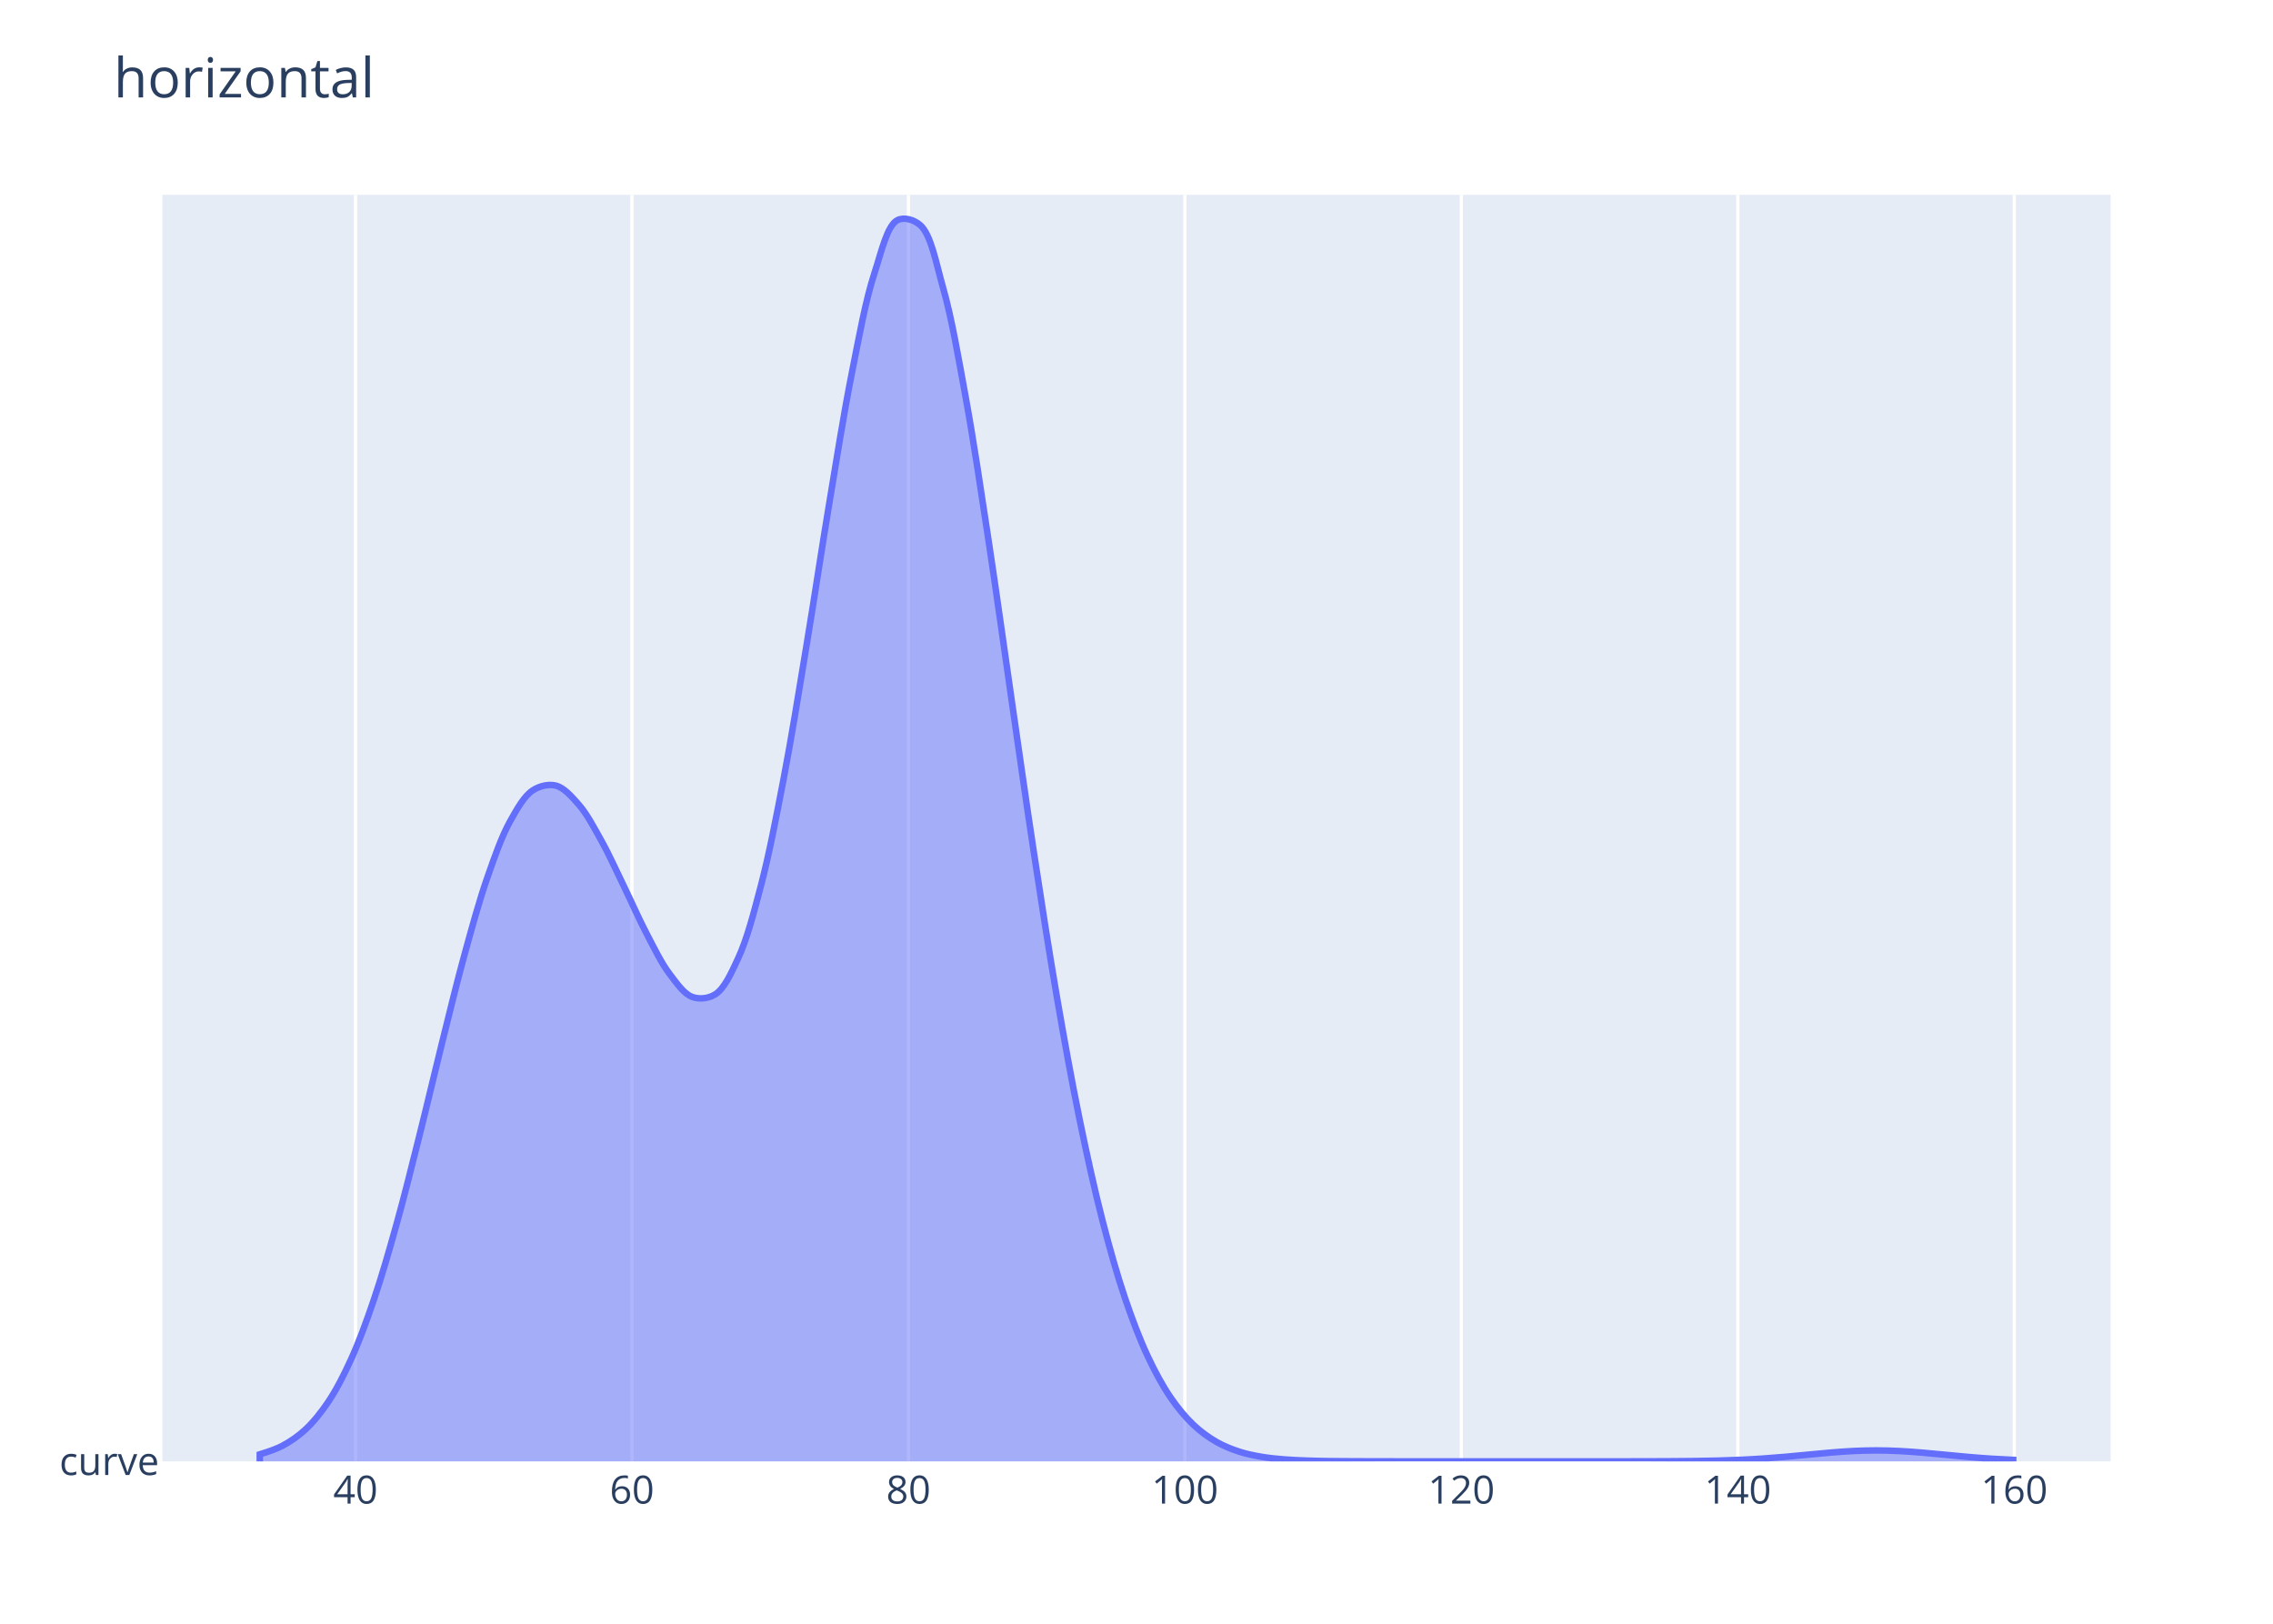
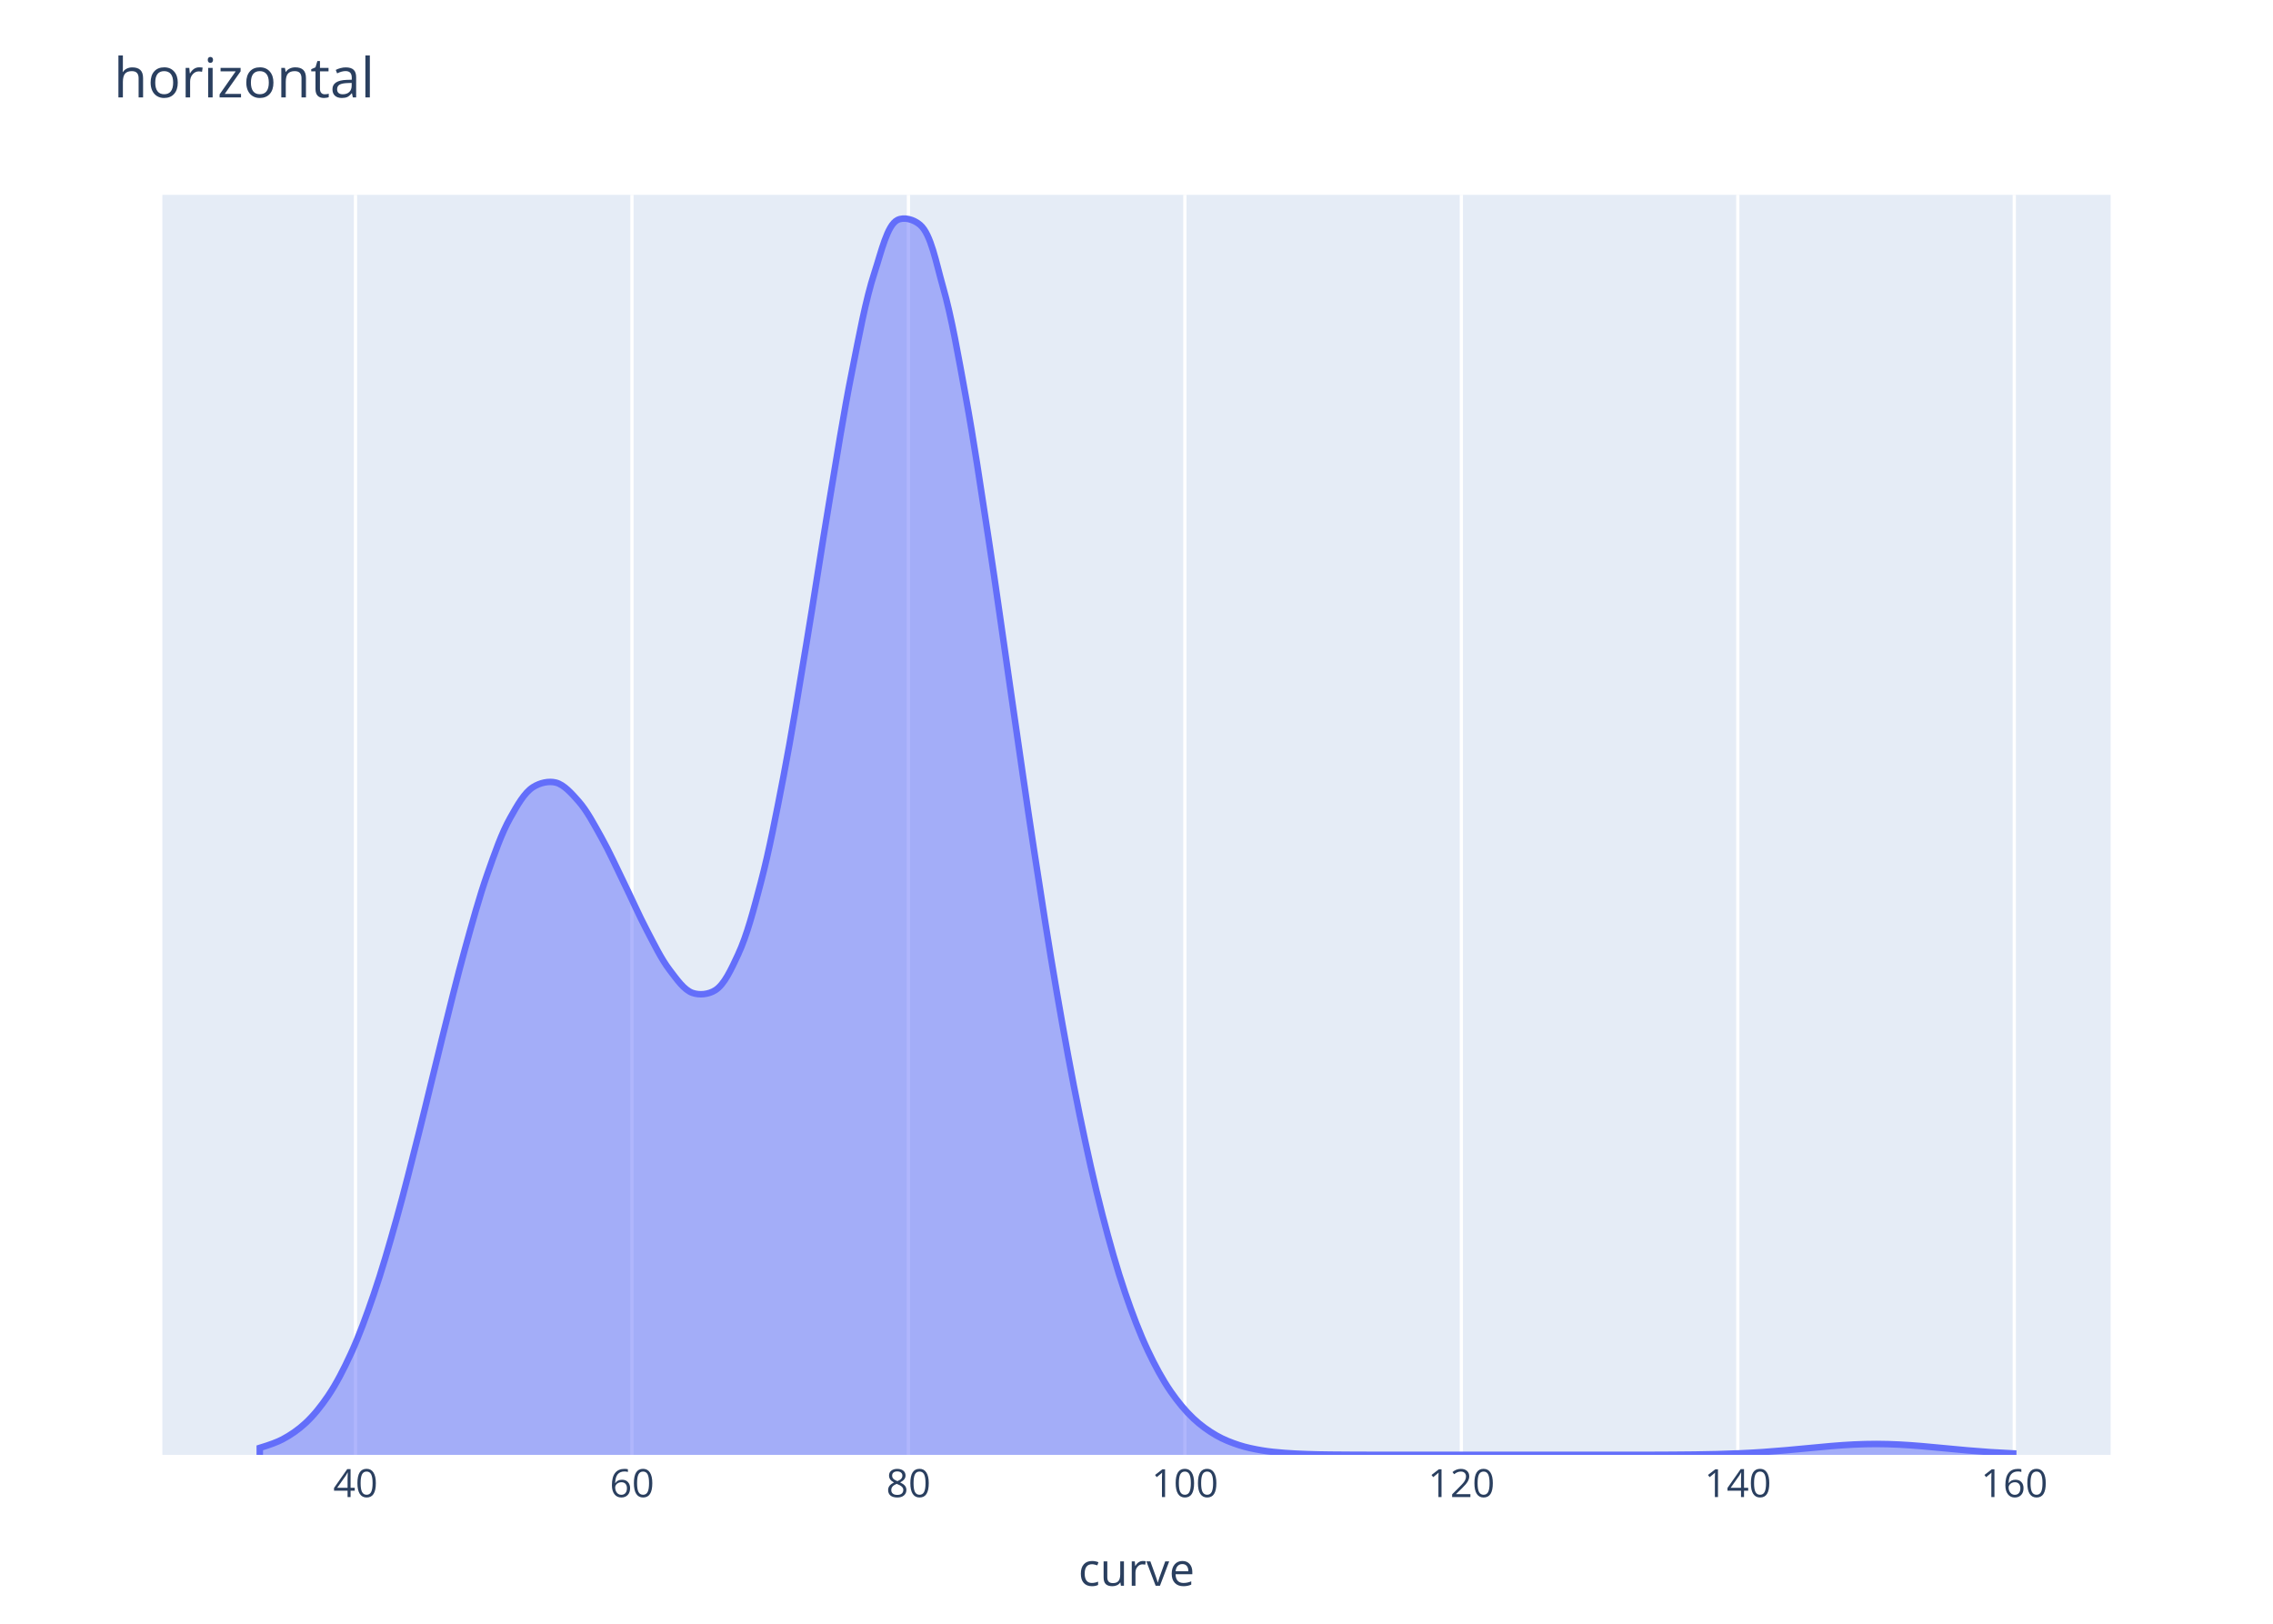
<svg xmlns="http://www.w3.org/2000/svg" class="main-svg" width="700" height="500" viewBox="0 0 700 500">
  <rect x="0" y="0" width="700" height="500" style="fill: rgb(255, 255, 255); fill-opacity: 1;" />
  <defs id="id-1">
    <g class="clips">
      <clipPath id="id-2" class="plotclip">
-         <rect width="600" height="390" />
+         <rect width="600" height="388" />
      </clipPath>
      <clipPath class="axesclip" id="id-3">
        <rect x="50" y="0" width="600" height="500" />
      </clipPath>
      <clipPath class="axesclip" id="id-4">
-         <rect x="0" y="60" width="700" height="390" />
+         <rect x="0" y="60" width="700" height="388" />
      </clipPath>
      <clipPath class="axesclip" id="id-5">
-         <rect x="50" y="60" width="600" height="390" />
+         <rect x="50" y="60" width="600" height="388" />
      </clipPath>
    </g>
    <g class="gradients" />
  </defs>
  <g class="bglayer">
-     <rect class="bg" x="50" y="60" width="600" height="390" style="fill: rgb(229, 236, 246); fill-opacity: 1; stroke-width: 0;" />
+     <rect class="bg" x="50" y="60" width="600" height="388" style="fill: rgb(229, 236, 246); fill-opacity: 1; stroke-width: 0;" />
  </g>
  <g class="layer-below">
    <g class="imagelayer" />
    <g class="shapelayer" />
  </g>
  <g class="cartesianlayer">
    <g class="subplot xy">
      <g class="layer-subplot">
        <g class="shapelayer" />
        <g class="imagelayer" />
      </g>
      <g class="gridlayer">
        <g class="x">
-           <path class="xgrid crisp" transform="translate(109.48,0)" d="M0,60v390" style="stroke: rgb(255, 255, 255); stroke-opacity: 1; stroke-width: 1px;" />
-           <path class="xgrid crisp" transform="translate(194.62,0)" d="M0,60v390" style="stroke: rgb(255, 255, 255); stroke-opacity: 1; stroke-width: 1px;" />
-           <path class="xgrid crisp" transform="translate(279.76,0)" d="M0,60v390" style="stroke: rgb(255, 255, 255); stroke-opacity: 1; stroke-width: 1px;" />
-           <path class="xgrid crisp" transform="translate(364.9,0)" d="M0,60v390" style="stroke: rgb(255, 255, 255); stroke-opacity: 1; stroke-width: 1px;" />
-           <path class="xgrid crisp" transform="translate(450.04,0)" d="M0,60v390" style="stroke: rgb(255, 255, 255); stroke-opacity: 1; stroke-width: 1px;" />
-           <path class="xgrid crisp" transform="translate(535.18,0)" d="M0,60v390" style="stroke: rgb(255, 255, 255); stroke-opacity: 1; stroke-width: 1px;" />
-           <path class="xgrid crisp" transform="translate(620.32,0)" d="M0,60v390" style="stroke: rgb(255, 255, 255); stroke-opacity: 1; stroke-width: 1px;" />
+           <path class="xgrid crisp" transform="translate(109.48,0)" d="M0,60v388" style="stroke: rgb(255, 255, 255); stroke-opacity: 1; stroke-width: 1px;" />
+           <path class="xgrid crisp" transform="translate(194.62,0)" d="M0,60v388" style="stroke: rgb(255, 255, 255); stroke-opacity: 1; stroke-width: 1px;" />
+           <path class="xgrid crisp" transform="translate(279.76,0)" d="M0,60v388" style="stroke: rgb(255, 255, 255); stroke-opacity: 1; stroke-width: 1px;" />
+           <path class="xgrid crisp" transform="translate(364.9,0)" d="M0,60v388" style="stroke: rgb(255, 255, 255); stroke-opacity: 1; stroke-width: 1px;" />
+           <path class="xgrid crisp" transform="translate(450.04,0)" d="M0,60v388" style="stroke: rgb(255, 255, 255); stroke-opacity: 1; stroke-width: 1px;" />
+           <path class="xgrid crisp" transform="translate(535.18,0)" d="M0,60v388" style="stroke: rgb(255, 255, 255); stroke-opacity: 1; stroke-width: 1px;" />
+           <path class="xgrid crisp" transform="translate(620.32,0)" d="M0,60v388" style="stroke: rgb(255, 255, 255); stroke-opacity: 1; stroke-width: 1px;" />
        </g>
        <g class="y" />
      </g>
      <g class="zerolinelayer" />
      <path class="xlines-below" />
      <path class="ylines-below" />
      <g class="overlines-below" />
      <g class="xaxislayer-below" />
      <g class="yaxislayer-below" />
      <g class="overaxes-below" />
      <g class="plot" transform="translate(50,60)" clip-path="url('#id-2')">
        <g class="violinlayer mlayer">
          <g class="trace violins" style="opacity: 1;">
-             <path class="violin" d="M30,390L30,387.84Q34.75,386.39 37.01,385.18C39.43,383.89 41.82,382.26 44.03,380.21C46.53,377.89 48.85,375 51.04,371.75C53.58,367.98 55.86,363.5 58.05,358.71C60.57,353.2 62.84,346.94 65.06,340.43C67.54,333.17 69.82,325.2 72.08,317.11C74.51,308.44 76.78,299.17 79.09,290C81.46,280.57 83.74,270.75 86.1,261.28C88.42,251.99 90.69,242.51 93.12,233.7C95.38,225.5 97.61,217.29 100.13,210.09C102.33,203.82 104.47,197.58 107.14,192.81C109.27,189.02 111.45,185.04 114.16,183.32C116.27,181.98 118.96,181.36 121.17,181.91C123.66,182.53 126.02,185.24 128.18,187.69C130.78,190.65 132.95,194.85 135.19,198.86C137.65,203.25 139.88,208.29 142.21,213.06C144.56,217.89 146.8,223.05 149.22,227.66C151.48,231.97 153.65,236.53 156.23,239.92C158.4,242.77 160.67,246.11 163.25,247.01C165.42,247.77 168.19,247.49 170.26,246.19C173.08,244.42 175.19,239.67 177.27,235.2C180.06,229.22 182.13,221.12 184.29,212.91C186.88,203.05 189.07,191.54 191.3,179.95C193.77,167.1 196.01,153 198.31,139.16C200.69,124.83 202.94,109.69 205.32,95.39C207.62,81.62 209.83,67.44 212.34,54.87C214.54,43.83 216.55,32.48 219.35,23.94C221.43,17.58 223.21,9.42 226.36,7.8C228.37,6.77 231.4,7.58 233.38,9.31C236.72,12.22 238.29,21.07 240.39,28.45C243.13,38.07 245.19,50.31 247.4,62.38C249.9,76.05 252.13,91.31 254.42,106.32C256.82,122.07 259.09,138.66 261.43,154.78C263.76,170.83 266.05,187.16 268.44,202.81C270.73,217.8 273.02,232.7 275.45,246.8C277.71,259.91 280.01,272.71 282.47,284.68C284.71,295.55 286.99,306.01 289.48,315.66C291.7,324.25 293.97,332.41 296.49,339.81C298.69,346.28 300.98,352.36 303.51,357.74C305.7,362.4 308,366.69 310.52,370.36C312.72,373.56 315.05,376.39 317.53,378.74C319.75,380.84 322.13,382.56 324.55,383.96C326.81,385.27 329.19,386.2 331.56,386.98C333.86,387.74 336.22,388.2 338.57,388.6C340.9,389 343.24,389.21 345.58,389.4C347.92,389.59 350.26,389.67 352.6,389.76C354.94,389.85 357.27,389.89 359.61,389.92C361.95,389.95 364.28,389.96 366.62,389.97C368.96,389.98 371.3,389.98 373.64,389.99C375.98,389.99 378.31,390 380.65,390C382.99,390 385.32,390 387.66,390C390,390 392.34,390 394.68,390C397.02,390 399.35,390 401.69,390C404.03,390 406.36,390 408.7,390C411.04,390 413.37,390 415.71,390C418.05,390 420.39,390 422.73,390C425.07,390 427.4,390 429.74,390C432.08,390 434.41,390 436.75,390C439.09,390 441.43,390 443.77,390C446.11,390 448.44,390 450.78,390C453.12,390 455.45,390 457.79,389.99C460.13,389.98 462.47,389.98 464.81,389.96C467.15,389.95 469.48,389.93 471.82,389.9C474.16,389.87 476.49,389.83 478.83,389.77C481.17,389.71 483.5,389.63 485.84,389.53C488.18,389.42 490.52,389.3 492.86,389.14C495.2,388.98 497.53,388.79 499.87,388.59C502.21,388.39 504.54,388.15 506.88,387.93C509.22,387.71 511.56,387.47 513.9,387.28C516.24,387.09 518.57,386.91 520.91,386.8C523.25,386.69 525.58,386.63 527.92,386.63C530.26,386.63 532.6,386.71 534.94,386.82C537.28,386.93 539.61,387.12 541.95,387.31C544.29,387.5 546.62,387.74 548.96,387.96C551.3,388.18 553.63,388.42 555.97,388.62C558.31,388.82 560.65,389.01 562.99,389.16Q565.33,389.31 570,389.54L570,390" style="vector-effect: non-scaling-stroke; stroke-width: 2px; stroke: rgb(99, 110, 250); stroke-opacity: 1; fill: rgb(99, 110, 250); fill-opacity: 0.5;" />
+             <path class="violin" d="M30,388L30,385.85Q34.75,384.41 37.01,383.21C39.43,381.93 41.82,380.3 44.03,378.26C46.53,375.95 48.85,373.07 51.04,369.84C53.58,366.09 55.86,361.64 58.05,356.87C60.57,351.39 62.84,345.15 65.06,338.68C67.54,331.46 69.82,323.54 72.08,315.49C74.51,306.86 76.78,297.65 79.09,288.52C81.46,279.14 83.74,269.36 86.1,259.94C88.42,250.69 90.69,241.27 93.12,232.5C95.38,224.35 97.61,216.18 100.13,209.02C102.33,202.79 104.47,196.57 107.14,191.83C109.27,188.05 111.45,184.1 114.16,182.38C116.27,181.04 118.96,180.43 121.17,180.98C123.66,181.6 126.02,184.29 128.18,186.73C130.78,189.67 132.95,193.85 135.19,197.84C137.65,202.21 139.88,207.22 142.21,211.97C144.56,216.77 146.8,221.9 149.22,226.49C151.48,230.78 153.65,235.31 156.23,238.69C158.4,241.53 160.67,244.84 163.25,245.74C165.42,246.5 168.18,246.23 170.26,244.93C173.08,243.17 175.19,238.45 177.27,234C180.06,228.05 182.13,219.98 184.29,211.81C186.88,202 189.07,190.56 191.3,179.03C193.77,166.25 196.01,152.21 198.31,138.44C200.69,124.19 202.94,109.13 205.32,94.91C207.62,81.21 209.83,67.09 212.34,54.59C214.54,43.61 216.56,32.32 219.35,23.82C221.43,17.49 223.22,9.37 226.36,7.76C228.37,6.73 231.39,7.54 233.38,9.26C236.72,12.15 238.29,20.96 240.39,28.3C243.13,37.87 245.19,50.05 247.4,62.06C249.9,75.67 252.13,90.84 254.42,105.78C256.82,121.45 259.09,137.96 261.43,153.99C263.76,169.95 266.05,186.2 268.44,201.77C270.73,216.69 273.02,231.51 275.45,245.54C277.71,258.59 280.01,271.31 282.47,283.22C284.71,294.03 286.99,304.44 289.48,314.04C291.7,322.58 293.97,330.71 296.49,338.07C298.69,344.51 300.98,350.55 303.51,355.9C305.7,360.53 308,364.8 310.52,368.46C312.72,371.64 315.05,374.47 317.53,376.8C319.75,378.89 322.13,380.6 324.55,381.99C326.81,383.29 329.19,384.22 331.56,384.99C333.86,385.74 336.22,386.21 338.57,386.61C340.9,387.01 343.24,387.21 345.58,387.4C347.92,387.59 350.26,387.68 352.6,387.77C354.94,387.86 357.27,387.89 359.61,387.92C361.95,387.95 364.28,387.96 366.62,387.97C368.96,387.98 371.3,387.98 373.64,387.99C375.98,387.99 378.31,388 380.65,388C382.99,388 385.32,388 387.66,388C390,388 392.34,388 394.68,388C397.02,388 399.35,388 401.69,388C404.03,388 406.36,388 408.7,388C411.04,388 413.37,388 415.71,388C418.05,388 420.39,388 422.73,388C425.07,388 427.4,388 429.74,388C432.08,388 434.41,388 436.75,388C439.09,388 441.43,388 443.77,388C446.11,388 448.44,388 450.78,388C453.12,388 455.45,388 457.79,387.99C460.13,387.98 462.47,387.98 464.81,387.96C467.15,387.95 469.48,387.93 471.82,387.9C474.16,387.87 476.49,387.83 478.83,387.77C481.17,387.71 483.5,387.63 485.84,387.53C488.18,387.42 490.52,387.3 492.86,387.14C495.2,386.98 497.53,386.79 499.87,386.59C502.21,386.39 504.54,386.16 506.88,385.94C509.22,385.72 511.56,385.48 513.9,385.29C516.24,385.1 518.57,384.92 520.91,384.81C523.25,384.7 525.58,384.64 527.92,384.64C530.26,384.64 532.6,384.72 534.94,384.83C537.28,384.94 539.61,385.13 541.95,385.32C544.29,385.51 546.62,385.75 548.96,385.97C551.3,386.19 553.63,386.42 555.97,386.62C558.31,386.82 560.65,387 562.99,387.16Q565.33,387.31 570,387.55L570,388" style="vector-effect: non-scaling-stroke; stroke-width: 2px; stroke: rgb(99, 110, 250); stroke-opacity: 1; fill: rgb(99, 110, 250); fill-opacity: 0.5;" />
          </g>
        </g>
      </g>
      <g class="overplot" />
      <path class="xlines-above crisp" d="M0,0" style="fill: none;" />
      <path class="ylines-above crisp" d="M0,0" style="fill: none;" />
      <g class="overlines-above" />
      <g class="xaxislayer-above">
        <g class="xtick">
-           <text text-anchor="middle" x="0" y="463" transform="translate(109.48,0)" style="font-family: 'Open Sans', verdana, arial, sans-serif; font-size: 12px; fill: rgb(42, 63, 95); fill-opacity: 1; white-space: pre;">
+           <text text-anchor="middle" x="0" y="461" transform="translate(109.48,0)" style="font-family: 'Open Sans', verdana, arial, sans-serif; font-size: 12px; fill: rgb(42, 63, 95); fill-opacity: 1; white-space: pre;">
40</text>
        </g>
        <g class="xtick">
-           <text text-anchor="middle" x="0" y="463" transform="translate(194.62,0)" style="font-family: 'Open Sans', verdana, arial, sans-serif; font-size: 12px; fill: rgb(42, 63, 95); fill-opacity: 1; white-space: pre;">
+           <text text-anchor="middle" x="0" y="461" transform="translate(194.62,0)" style="font-family: 'Open Sans', verdana, arial, sans-serif; font-size: 12px; fill: rgb(42, 63, 95); fill-opacity: 1; white-space: pre;">
60</text>
        </g>
        <g class="xtick">
-           <text text-anchor="middle" x="0" y="463" transform="translate(279.76,0)" style="font-family: 'Open Sans', verdana, arial, sans-serif; font-size: 12px; fill: rgb(42, 63, 95); fill-opacity: 1; white-space: pre;">
+           <text text-anchor="middle" x="0" y="461" transform="translate(279.76,0)" style="font-family: 'Open Sans', verdana, arial, sans-serif; font-size: 12px; fill: rgb(42, 63, 95); fill-opacity: 1; white-space: pre;">
80</text>
        </g>
        <g class="xtick">
-           <text text-anchor="middle" x="0" y="463" transform="translate(364.9,0)" style="font-family: 'Open Sans', verdana, arial, sans-serif; font-size: 12px; fill: rgb(42, 63, 95); fill-opacity: 1; white-space: pre;">
+           <text text-anchor="middle" x="0" y="461" transform="translate(364.9,0)" style="font-family: 'Open Sans', verdana, arial, sans-serif; font-size: 12px; fill: rgb(42, 63, 95); fill-opacity: 1; white-space: pre;">
100</text>
        </g>
        <g class="xtick">
-           <text text-anchor="middle" x="0" y="463" transform="translate(450.04,0)" style="font-family: 'Open Sans', verdana, arial, sans-serif; font-size: 12px; fill: rgb(42, 63, 95); fill-opacity: 1; white-space: pre;">
+           <text text-anchor="middle" x="0" y="461" transform="translate(450.04,0)" style="font-family: 'Open Sans', verdana, arial, sans-serif; font-size: 12px; fill: rgb(42, 63, 95); fill-opacity: 1; white-space: pre;">
120</text>
        </g>
        <g class="xtick">
-           <text text-anchor="middle" x="0" y="463" transform="translate(535.18,0)" style="font-family: 'Open Sans', verdana, arial, sans-serif; font-size: 12px; fill: rgb(42, 63, 95); fill-opacity: 1; white-space: pre;">
+           <text text-anchor="middle" x="0" y="461" transform="translate(535.18,0)" style="font-family: 'Open Sans', verdana, arial, sans-serif; font-size: 12px; fill: rgb(42, 63, 95); fill-opacity: 1; white-space: pre;">
140</text>
        </g>
        <g class="xtick">
-           <text text-anchor="middle" x="0" y="463" transform="translate(620.32,0)" style="font-family: 'Open Sans', verdana, arial, sans-serif; font-size: 12px; fill: rgb(42, 63, 95); fill-opacity: 1; white-space: pre;">
+           <text text-anchor="middle" x="0" y="461" transform="translate(620.32,0)" style="font-family: 'Open Sans', verdana, arial, sans-serif; font-size: 12px; fill: rgb(42, 63, 95); fill-opacity: 1; white-space: pre;">
160</text>
        </g>
      </g>
      <g class="yaxislayer-above">
        <g class="ytick">
-           <text text-anchor="end" x="49" y="4.2" transform="translate(0,450)" style="font-family: 'Open Sans', verdana, arial, sans-serif; font-size: 12px; fill: rgb(42, 63, 95); fill-opacity: 1; white-space: pre;">
- curve</text>
+           <text text-anchor="end" x="49" y="4.2" transform="translate(0,448)" style="font-family: 'Open Sans', verdana, arial, sans-serif; font-size: 12px; fill: rgb(42, 63, 95); fill-opacity: 1; white-space: pre;">
+ </text>
        </g>
      </g>
      <g class="overaxes-above" />
    </g>
  </g>
  <g class="polarlayer" />
  <g class="ternarylayer" />
  <g class="geolayer" />
  <g class="funnelarealayer" />
  <g class="pielayer" />
  <g class="treemaplayer" />
  <g class="sunburstlayer" />
  <g class="glimages" />
  <defs id="id-6">
    <g class="clips" />
  </defs>
  <g class="layer-above">
    <g class="imagelayer" />
    <g class="shapelayer" />
  </g>
  <g class="infolayer">
    <g class="g-gtitle">
      <text class="gtitle" x="35" y="30" text-anchor="start" dy="0em" style="font-family: 'Open Sans', verdana, arial, sans-serif; font-size: 17px; fill: rgb(42, 63, 95); opacity: 1; font-weight: normal; white-space: pre;">
horizontal</text>
    </g>
-     <g class="g-xtitle" />
+     <g class="g-xtitle">
+       <text class="xtitle" x="350" y="488.3" text-anchor="middle" style="font-family: 'Open Sans', verdana, arial, sans-serif; font-size: 14px; fill: rgb(42, 63, 95); opacity: 1; font-weight: normal; white-space: pre;">
+ curve</text>
+     </g>
    <g class="g-ytitle" />
  </g>
</svg>
